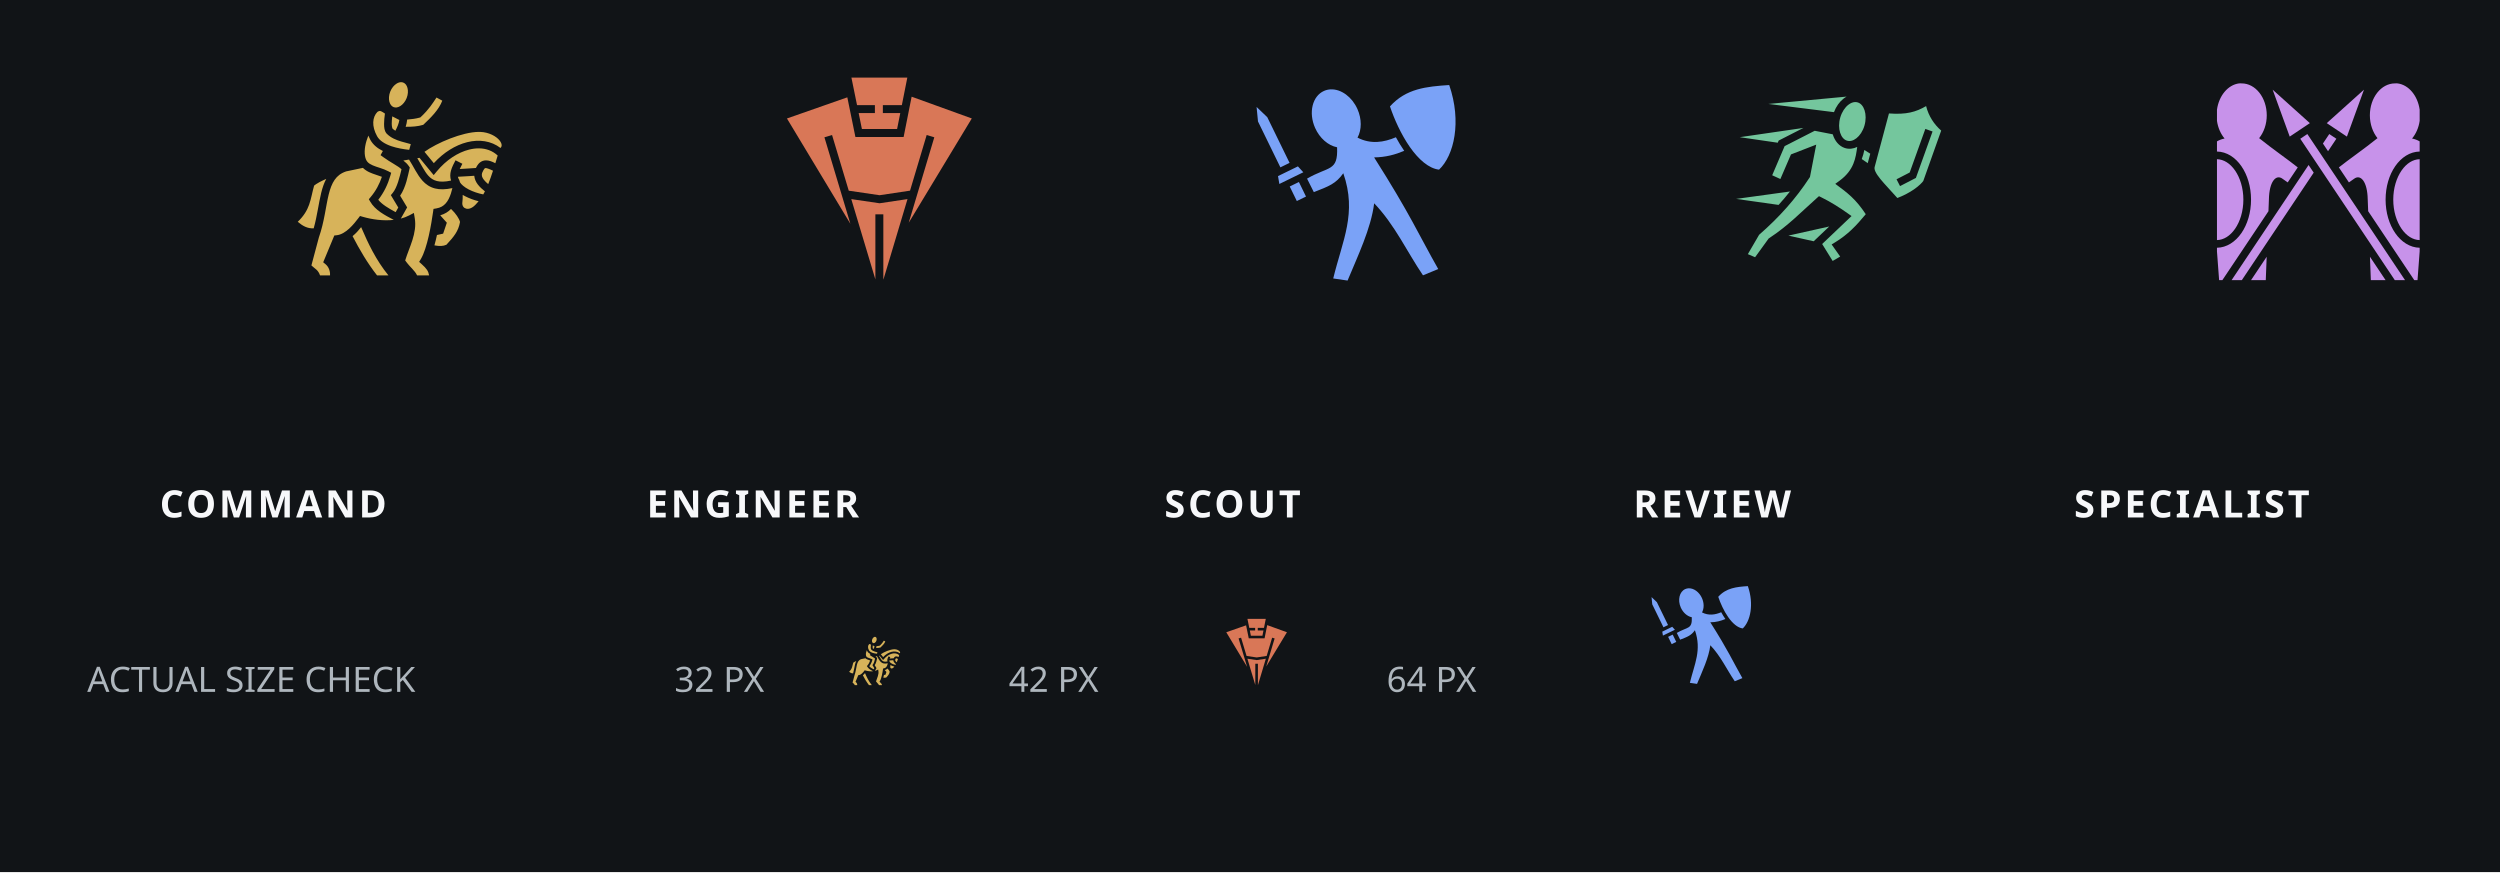
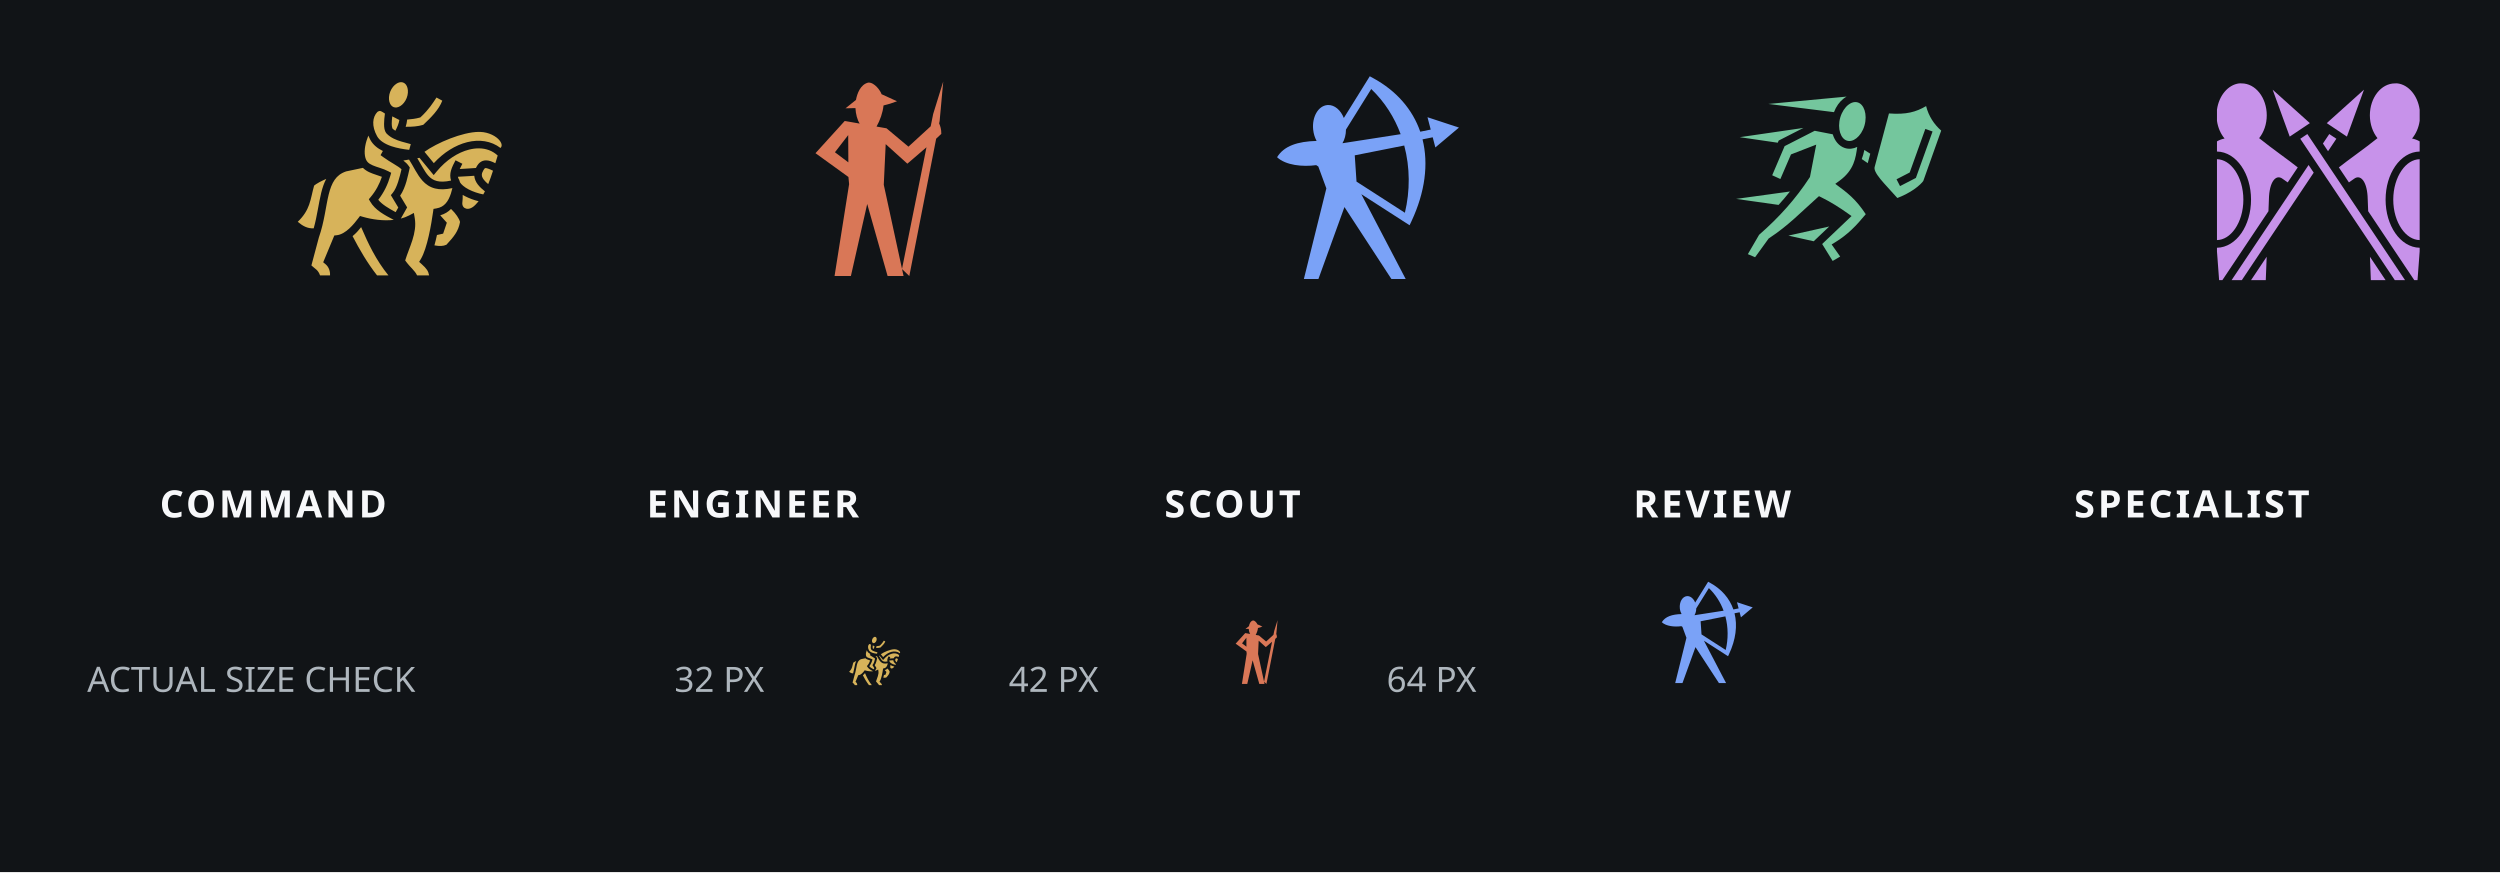
<svg xmlns="http://www.w3.org/2000/svg" viewBox="0 0 860 300" role="img" aria-labelledby="title desc">
  <defs>
    <symbol id="soldier-worker" viewBox="0 0 512 512">
-       <path fill="currentColor" d="m190.39 18.406 13.176 64.625h41.957l-.002 18.69h-38.145l7.635 37.438h82.63l7.45-37.44h-40.88V83.032h44.597l12.855-64.61-131.273-.014zM331.8 63.238l-18.823 94.608h-113.23l-18.99-93.127L38.98 114.395l148.973 247.342-60.967-203.168 17.9-5.37 39.247 130.784 72.35 10.62 71.53-10.696 39.094-130.664 17.905 5.358-60.018 200.587L473.06 114.323zm-9.708 240.45-65.582 9.81-66.447-9.754 56.59 188.578V339.475h18.69v152.847h.31l56.44-188.633z" />
+       <path fill="currentColor" d="m406 27.594-23.625 76.187-5.844 28.97-52.25 47.844-51.5-43.125-23.405-4.095c8.217-14.33 14.685-32.77 16.406-49.594 10.02-2.28 20.516-5.426 31.69-9.81l-36.283-16.564c-1.964-7.07-16.546-28.484-31.406-27.28h-.03c-18.2 4.6-25.82 25.298-28.72 40.718L176.5 90.53c7.87-.307 15.58-.415 23.344-.53.66 14.1 4.4 27.847 9.97 36.375l-35.158-6.125L106 195.906l77.344 55.875 1.625 16.845-34.19 215.75h38.376l38.313-169.25 47.874 169.25h37.47l-3.564-16.406 17.094 16.405 63.062-322.53c5.01-4.54 9.265-8.483 12.094-11.314.177-10.537-2.537-18.942-5.094-24.5l1.125-5.686 8.47-92.75zm-223.156 125.78.344 64.095-31.5-23.75zm88.03 21.25 50.876 45.94s22.993-19.458 44.875-38.533l-57.438 285.564-42.812-197.53 4.5-95.44z" />
    </symbol>
    <symbol id="soldier-scout" viewBox="0 0 512 512">
-       <path fill="currentColor" d="M467.838 35.848c-53.208 3.518-101.284 8.091-139.14 50.18 9.869 29.563 26.168 65.884 46.613 95.234 20.504 29.436 44.758 50.59 68.61 53.297 35.265-33.057 53.699-112.599 23.917-198.711M189.8 46.02a70.936 54.43 66.039 0 0-15.987 3.638 70.936 54.43 66.039 0 0-20.931 86.928 70.936 54.43 66.039 0 0 51.62 45.443c2.392 57.507-19.428 43.883-70.534 73.606l15.888 31.69c35.566-13.731 51.844-19.703 69.27-44.317 32.586 93.92-1.874 157.236-23.688 247.078l33.711 4.916c23.698-57.247 55.114-122.355 62.438-181.422 48.937 51.134 77.498 114.641 114.65 169.143l35.82-14.75c-45.81-80.724-65.633-128.371-150.591-262.19 26.819-.194 49.826-6.592 70.683-15.422-7.036-10.105-13.565-20.882-19.529-31.886-28.223 12.083-59.028 16.997-90.14.855a70.936 54.43 66.039 0 0-.118-66.955A70.936 54.43 66.039 0 0 189.8 46.02M15.47 87.309l3.287 34.09 52.6 107.77 21.568-10.526-52.383-107.325-25.072-24.01zm97.066 139.566L65.78 249.697l3.137 18.496 56.271-27.464zm2.318 36.701-21.568 10.528 16.668 34.15 21.568-10.527-16.668-34.15z" />
+       <path fill="currentColor" d="m281.28 15.28-4.655 7.5-56.28 90.44c-7.312-18.505-21.67-30.9-37.126-30.44-.66.02-1.308.06-1.97.126-21.174 2.14-35.927 27.865-32.938 57.47 1.005 9.948 3.91 19.074 8.094 26.718-44.558 1.188-76.495 11.61-92.812 38.25 20.32 19.086 59.816 22.993 91.844 18.625l4.843 3.124.126.094 18.906 51.375-52.78 212.718h34.156l61.125-168.905L332 491.28h33.563L261.438 292.19l97.156 62.53c-.08.262-.17.52-.25.782.173-.202.328-.422.5-.625l6.937 4.47 9 5.78 4.533-9.656c32.03-68.4 40.24-134.49 25.843-192.064l23.938-4.812 6.187 23.812 55.408-46.656-73.875-24.313 7.562 29.032-24.563 4.968C381.796 93.172 343.996 49.38 289.033 19.5l-7.75-4.22zm3.408 29.907c31.818 30.565 54.66 66.986 69.093 106.094l-136.686 21.25c5.196-8.662 8.24-19.857 8.28-32.06l59.314-95.282zm77.5 132.688c13.773 51.64 13.89 106.532 1.562 157.906l-113.625-73.124-4.125-61.72 116.188-23.06z" />
    </symbol>
    <symbol id="soldier-reviewer" viewBox="0 0 512 512">
      <path fill="currentColor" d="M274.663 63.02 90.792 80.26l154.193 19.273c5.063-13.339 12.952-24.341 22.541-31.828a52 52 0 0 1 7.137-4.683zm19.832 12.803c-5.092.166-10.492 2.296-15.879 6.502-7.835 6.118-15.009 16.575-18.83 29.688s-3.477 26.099-.289 35.927c3.188 9.829 8.73 16.071 15.633 18.395s14.766.596 22.601-5.522c7.835-6.117 15.01-16.574 18.83-29.687 3.822-13.113 3.48-26.1.292-35.928s-8.73-16.07-15.633-18.394a19 19 0 0 0-6.725-.98zm166.85 9.485c-24.113 13.949-46.193 20.298-87.233 17.252L340.48 228.452c-.675 2.682-.318 6 1.922 10.87 2.243 4.876 6.355 10.89 11.836 17.607 9.99 12.242 24.527 27.16 39.573 44.238 14.56-5.5 28.23-12.828 38.972-20.19 11.841-8.113 20.234-16.95 21.965-19.939l42.027-118.22c-16.748-14.613-29.471-33.974-35.43-57.51m-288.07 51.261L23.652 158.331l89.309 12.988 2.158-5.052zm286.265 2.325 16.941 6.078-39.123 109.037-37.212 19.181-8.247-15.998 30.913-15.933zm-259.842 4.394-70.586 36.043-29.222 68.422 19.218 8.809 24.905-57.764 59.299-22.973-14.702 75.955-.963 1.477c-32.725 50.18-71.654 93.41-118.464 134.28L42.722 432.98l17.021 7.245 31.875-43.989 1.38-.906c45.476-29.872 75.93-62.333 112.255-94.492l4.533-4.012 5.426 2.686c23.365 11.571 42.934 24.117 62.107 37.705l8.924 6.324-69.006 65.643 24.649 39.794 17.67-10.308-20.078-28.477 8.224-5.004c29.884-18.186 49.986-39.43 71.938-66.039-23.653-35.6-42.006-49.433-71.592-71.267l9.908-7.227c34.703-25.312 38.132-54.476 41.61-79.449-9.203 4.441-19.498 5.772-29.473 2.414-13.488-4.54-22.924-16.472-27.465-30.473-.17-.522-.321-1.054-.479-1.584zm116.62 45.04c-1.355 7.027-3.324 14.17-6.092 21.349l14.056 9.666 5.938-22.223zm-174.243 97.476L15.225 303.257l99.67 14.105a599 599 0 0 0 27.18-32.058m91.781 82.73-95.892 21.432 59.406 13.277z" />
    </symbol>
    <symbol id="soldier-specialist" viewBox="0 0 512 512">
      <path fill="currentColor" d="M72.877 31.904a29 29 0 0 0-2.988.098C43.67 35.408 22.545 61.005 18 93.775v26.15c2.296 16.266 8.804 30.665 17.848 41.565-6.58 1.237-12.504 3.53-17.848 6.717v23.813c22.983.386 43.265 14.03 57.31 34.318C89.56 246.92 98 274.598 98 305s-8.44 58.08-22.69 78.662C61.266 403.95 40.984 417.592 18 417.98v8.577L23.03 494h7.67l108.204-161.824L140 304c.732-41.132 16.536-59.598 32-48 4.26 3.195 8.3 6.024 12.135 8.533l23.574-35.258c-21.607-17.4-59.103-43.23-90.68-68.658 10.89-13.647 17.894-32.612 17.894-53.627C134.924 65.494 108.478 32 76 32c-1.12-.036-2.133-.082-3.123-.096m366.246 0c-.99.014-2.002.06-3.123.096-32.478 0-58.924 33.494-58.924 74.99 0 21.015 7.005 39.98 17.895 53.627-31.577 25.43-69.073 51.26-90.68 68.658l23.577 35.258A232 232 0 0 0 340 256c15.464-11.598 31.268 6.868 32 48l1.096 28.174L481.3 494h7.67l5.03-67.443v-8.578c-22.983-.388-43.265-14.03-57.31-34.318C422.44 363.08 414 335.402 414 305s8.44-58.08 22.69-78.662c14.045-20.288 34.327-33.932 57.31-34.318v-23.813c-5.344-3.187-11.27-5.48-17.848-6.717 9.044-10.9 15.552-25.3 17.848-41.566v-26.15c-4.546-32.77-25.67-58.366-51.89-61.772a29 29 0 0 0-2.987-.098M148.758 46.758l40.068 110.215 47.34-31.653zm214.484 0-87.408 78.562 47.34 31.653zM230.25 150.93l-16.625 11.117L435.588 494h24.057zm51.5 0-14.922 22.316 12.03 17.99 19.517-29.19zM18 210.018v189.964c15.993-.38 30.943-9.855 42.512-26.566C72.322 356.356 80 332.036 80 305s-7.678-51.357-19.488-68.416c-11.57-16.71-26.52-26.186-42.512-26.566m476 0c-15.993.38-30.943 9.855-42.512 26.566C439.678 253.644 432 277.964 432 305s7.678 51.357 19.488 68.416c11.57 16.71 26.52 26.186 42.512 26.566zM233.145 223.62 52.355 494h24.057l168.762-252.39zm-98.397 215.52L98.066 494h34.55zm242.504 0 2.13 54.86h34.552z" />
    </symbol>
    <symbol id="soldier-primary" viewBox="0 0 512 512">
      <path fill="currentColor" d="M258.962 29.14c-3.21.063-6.68 1.158-10.303 3.4-5.798 3.584-11.47 10.14-14.872 18.715-3.4 8.575-3.767 17.236-2.004 23.82 1.763 6.585 5.248 10.765 9.83 12.583s9.986 1.165 15.784-2.42c5.797-3.586 11.467-10.143 14.87-18.717 3.4-8.573 3.767-17.235 2.005-23.82-1.763-6.584-5.25-10.764-9.832-12.58a14 14 0 0 0-5.478-.98zm83.428 36.012c-8.823 13.437-17.545 27.577-36.268 45.2l-1.615 1.52-2.137.596c-9.165 2.554-19 3.7-28.863 4.48-.54 5.822-1.76 11.47-3.492 16.946 14.814.187 28.827-.778 41.297-4.62 18.26-17.188 36.623-35.375 44.685-56.7zm-133.135 31.58q-.258-.001-.527.02c-1.248.117-2.846.825-5.022 2.126-11.898 12.29-14.007 33.196-.867 57.082 5.73 10.42 18.094 18.277 33.66 23.58 13.165 4.485 28.138 7.013 41.808 8.51l3.71-13.443c-6.24-1.808-14.008-3.65-22.142-6.082-11.813-3.53-24.576-8.437-34.355-18.432l-.343-.35-.303-.388c-5.047-6.43-5.557-13.842-5.6-22.496-.037-7.045.813-15.254 2.02-24.023-3.345-2.203-6.258-4.21-8.39-5.088-1.395-.575-2.445-1.008-3.65-1.018zm29.242 12.676c-.806 6.653-1.25 12.573-1.226 17.36.035 6.717 1.526 10.814 1.69 11.21 1.988 1.936 4.304 3.67 6.87 5.24 4.536-8.52 8.03-16.96 9.363-25.23zm202.955 36.5c-38.698.407-97.748 25.527-127.31 46.75l21.93 26.664c23.08-25.157 50.67-42.282 78.29-49.248 28.02-7.068 56.45-3.25 78.33 13.597 1.784-1.8 2.504-3.56 2.694-5.432.305-3.01-.998-7.446-4.865-12.283-7.734-9.675-24.947-19.342-45.388-20.008q-1.805-.059-3.68-.04zm-259.16 8.734c-6.568 16.39-10.208 33.35-7.805 47.883 2.263 13.104 8.145 17.46 18.125 21.94 9.99 4.483 23.807 7.117 36.907 14.036l6.466 3.417-2.022 7.03c-5.67 19.72-14.65 38.776-28.312 56.41 8.66 10.85 24.016 19.95 40.84 29.016l6.138-10.893-17.434-29.078 4.14-4.914c10.787-12.804 16.836-38.882 20.882-55.754-7.692-7.7-25.79-16.08-42.803-28.55l-6.36-4.66 3.784-6.917c.52-.952 1.076-1.906 1.62-2.86-12.188-5.97-22.86-14.237-29.39-26.11a97 97 0 0 1-4.778-9.995zm260.135 29.922c-7.587-.093-15.517.908-23.664 2.963-26.07 6.576-53.767 24.346-75.986 51.377l-6.952 8.457-33.34-40.54c-1.77.288-3.426.55-5.21.842 9.908 16.11 16.95 31.17 25.693 40.888 5.715 6.352 11.743 10.584 20.38 12.742 8.025 2.006 18.66 2.104 33.263-1.126-2.695-7.855-2.26-16.004-.318-23.077 2.52-9.172 7.08-17.28 10.78-24.534l16.035 8.184c-2.167 4.244-4.322 8.392-6.112 12.324 5.102-.272 13.1-.745 20.61-1.246 8.984-.6 14.34-.982 17.38-1.197 1.703-3.57 3.562-6.718 5.905-9.497 3.513-4.17 8.686-7.383 14.256-8.108a28.4 28.4 0 0 1 4.13-.234c6.8.114 13.423 2.692 21.293 6.686 1.867-6.108 3.71-12.142 5.54-18.045-12.05-11.18-27.044-16.652-43.683-16.856zM277.92 210.86c-4.448.743-8.952 1.51-13.448 2.27 5.022 3.758 9.534 8.032 13.05 13.293l2.204 3.297-.948 3.852c-3.357 13.658-7.853 41.85-21.802 62.15l16.474 27.48-14.802 26.26c6.94-1.8 13.538-4.246 19.607-7.447l11-5.8 2.074 12.26c5.978 35.36-13.102 68.48-22.475 99.294 6.508 9.05 12.247 14.98 17.275 20.388 4.097 4.407 8.004 9.006 10.654 14.683h28.254c-1.863-9.857-5.227-15.497-17.834-26.75l-5.578-4.98 3.87-6.396c15.287-25.248 24.903-82.92 28.925-111.46l.92-6.526 6.503-1.092c10.253-1.72 16.833-5.857 22.162-11.826s9.233-14.076 12.258-23.29c1.334-4.067 2.448-8.31 3.478-12.62-16.163 3.494-29.45 3.68-40.754.855-12.36-3.088-21.957-9.893-29.4-18.164-12.948-14.39-20.65-32.733-31.665-49.73zm-108.337 19.524c-14.047 2.79-27.408 5.57-39.43 8.29-12.594 4.275-20.655 10.807-26.92 19.765-6.32 9.03-10.644 20.798-14.083 34.75-6.85 27.778-10.026 63.737-23.073 100.858l-17.465 65.434c3.948 3.74 7.722 6.273 11.717 9.855 3.488 3.13 6.69 7.757 8.58 13.504h23.447c.593-9.5-2.71-19.834-10.856-26.5l-5.18-4.235 26.142-62.953 5.35-.537c21.24-2.133 40.548-26.11 51.19-40.262l3.75-4.982 5.982 1.758c22.6 6.637 49.11 10.156 73.326 7.377-21.107-11.086-43.545-22.54-55.405-43.017l-3.175-5.483 4.09-4.84c12.58-14.873 20.877-30.868 26.6-47.8-8.712-3.39-18.953-6.002-28.93-10.48-5.508-2.472-10.967-5.897-15.657-10.5zm288.38.46a3 3 0 0 0-.493.02c-1.118.146-1.406.185-2.817 1.858-1.352 1.604-3.214 4.944-5.216 9.785-1.614 5.982-.063 10.297 4.242 15.903 2.565 3.34 6.158 6.746 10.16 10.117 4.106-10.06 7.79-20.716 11.25-31.467-9.026-4.414-14.86-6.17-17.128-6.217zm-340.25 13.26c-.02 0-.32.076-.358.08.37.02.43-.086.36-.08zm313.353 4.83c-4.126.288-5.917.422-12.262.845-10.82.72-21.303 1.44-26.12 1.497.313 2.1 1.08 4.127 2.41 6.265l.532.854.33.95c.627 1.807 1.2 3.502 1.744 5.15 2.49 4.435 9.938 11.22 20.264 16.535 10.333 5.317 23.014 9.548 34.29 11.682a162 162 0 0 0 3.876-7.19c-5.863-4.615-11.877-9.832-16.727-16.148-4.34-5.652-7.67-12.72-8.337-20.44m-347.57 7.306c-5.687 2.507-11.285 5.163-16.114 7.74-6.134 3.273-10.633 6.54-12.37 8.03-4.556 15.79-6.52 30.088-11.78 44.884-4.72 13.276-12.487 26.58-26.66 40.11 11.624 10 23.234 16.21 37.47 15.316 8.202-29.22 11.38-58.08 17.63-83.44 2.888-11.71 6.472-22.743 11.825-32.64zm320.41 37.61c.224 5.742-.135 11.87-.944 19.608-.05 6.863 3.644 11.33 9.248 12.71 5.623 1.388 14.58-.295 24.822-12.622l.204-.244.22-.23a82 82 0 0 0 3.836-4.324c-10.776-2.654-21.76-6.668-31.562-11.71a138 138 0 0 1-5.825-3.19zm-27.463 33.017c-6.36 6.718-14.816 11.936-25.082 14.857-.01.077-.026.17-.037.248l15.336 17.203-8.665 25.655-14.53 3.216c-1.706 8.07-3.678 16.264-5.95 24.278.423.08.85.17 1.27.246 10.442 1.892 19.172 1.915 26.915-1.684 17.515-18.86 28.118-31.565 31.95-53.44-1.87-7.903-10.127-20.008-19.666-29.138-.512-.49-1.026-.967-1.54-1.44zm-210.993 42.66c-5.333 6.792-12.013 14.51-20.16 21.164 16.307 31.444 34.568 62.892 57.48 92.173h26.753c-28.96-35.58-47.84-75.123-64.073-113.336z" />
    </symbol>
  </defs>
  <rect width="860" height="300" fill="#111417" />
  <g style="color:#d7b35a" transform="translate(30 24) scale(.25)">
    <use href="#soldier-primary" />
  </g>
  <g style="color:#d97757" transform="translate(195 24) scale(.25)">
    <use href="#soldier-worker" />
  </g>
  <g style="color:#7aa2f7" transform="translate(360 24) scale(.25)">
    <use href="#soldier-scout" />
  </g>
  <g style="color:#74c69d" transform="translate(525 24) scale(.25)">
    <use href="#soldier-reviewer" />
  </g>
  <g style="color:#c792ea" transform="translate(690 24) scale(.25)">
    <use href="#soldier-specialist" />
  </g>
  <g fill="#f7f8fa" font-family="Space Grotesk, sans-serif" font-size="13" font-weight="700" text-anchor="middle" letter-spacing="1">
    <text x="94" y="178">COMMAND</text>
    <text x="259" y="178">ENGINEER</text>
    <text x="424" y="178">SCOUT</text>
    <text x="589" y="178">REVIEW</text>
    <text x="754" y="178">SPECIALIST</text>
  </g>
  <g fill="#aeb6bd" font-family="Space Grotesk, sans-serif" font-size="12">
    <text x="30" y="238">ACTUAL SIZE CHECK</text>
    <text x="232" y="238">32 PX</text>
    <text x="347" y="238">42 PX</text>
    <text x="477" y="238">64 PX</text>
  </g>
  <g style="color:#d7b35a" transform="translate(274 218) scale(.0625)">
    <use href="#soldier-primary" />
  </g>
  <g style="color:#d97757" transform="translate(397 212) scale(.08203125)">
    <use href="#soldier-worker" />
  </g>
  <g style="color:#7aa2f7" transform="translate(532 199) scale(.125)">
    <use href="#soldier-scout" />
  </g>
</svg>
